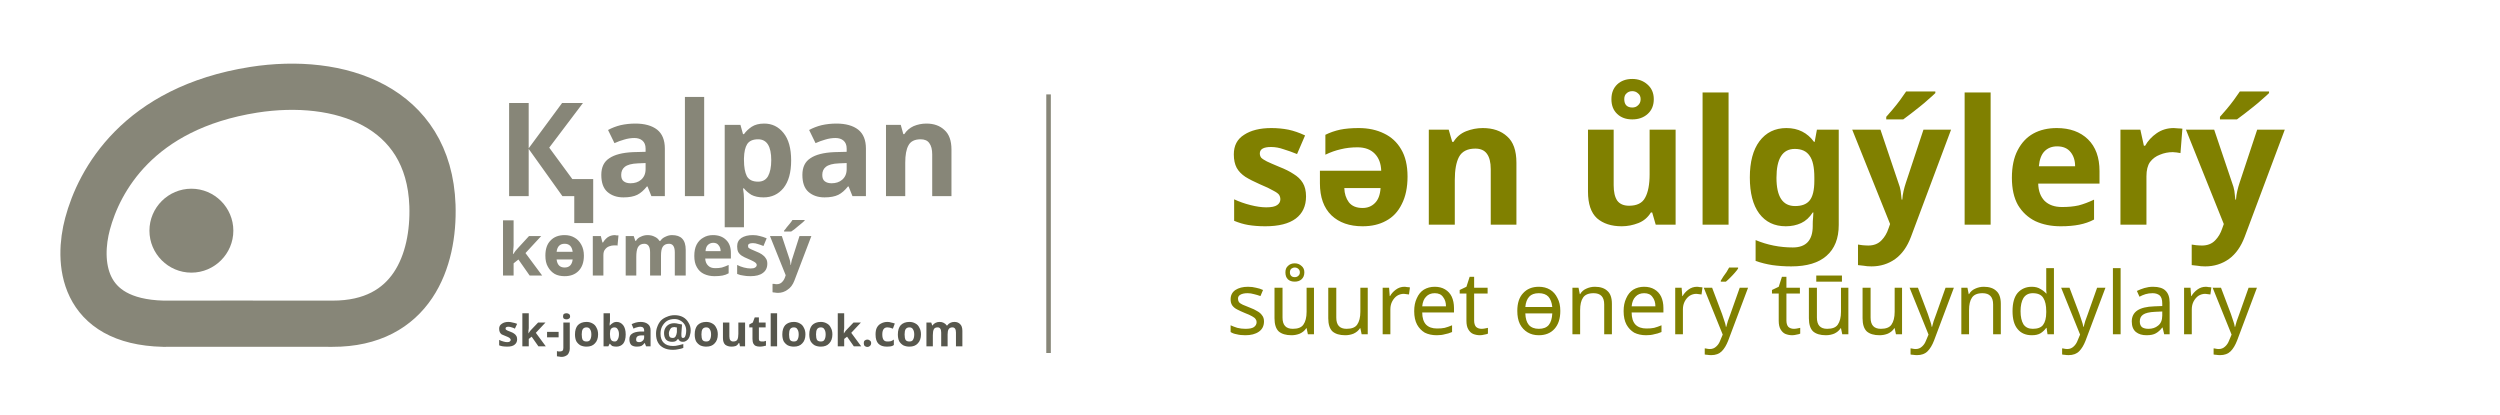
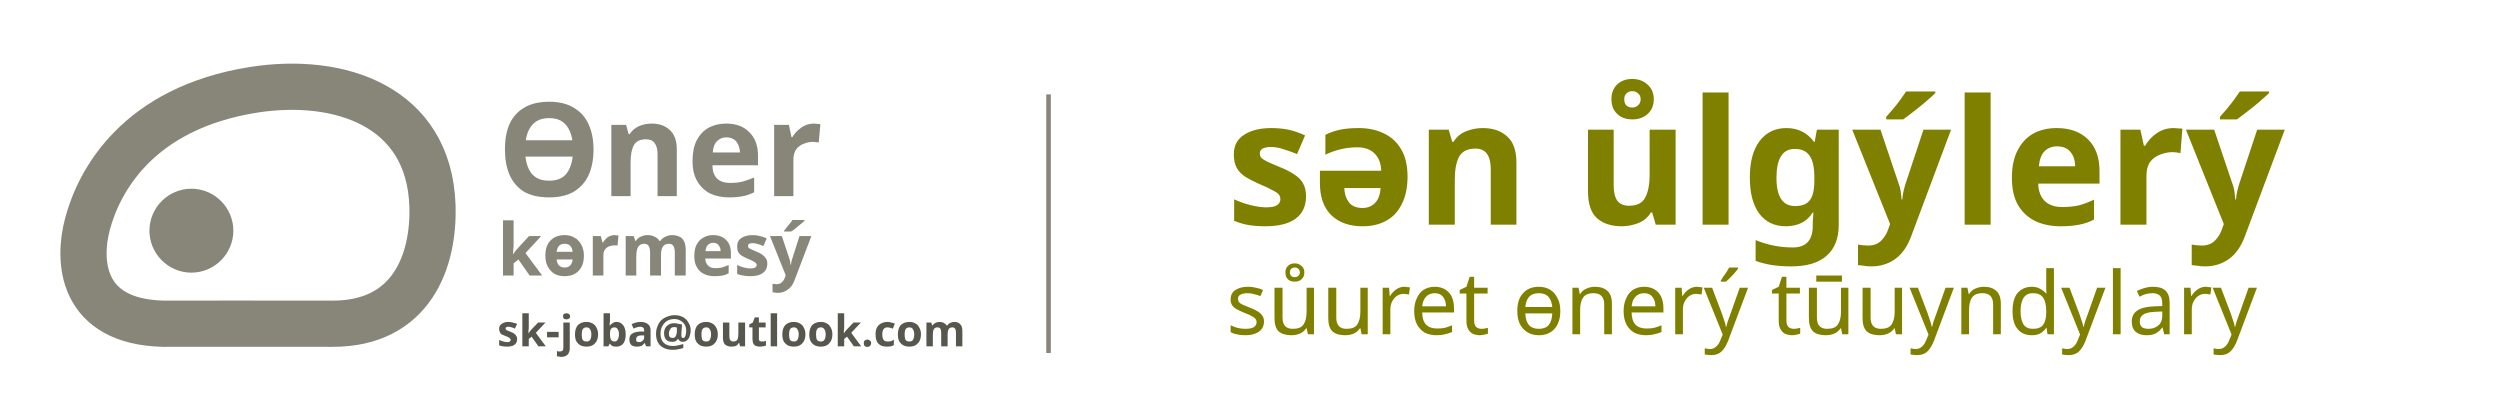
<svg xmlns="http://www.w3.org/2000/svg" width="460" height="76.358" viewBox="0 0 121.708 20.203" version="1.1" id="svg4436">
  <defs id="defs4433">
    <style type="text/css" id="style4624">
    .str0 {stroke:#6B470F;stroke-width:341.67;stroke-miterlimit:22.926}
    .fil0 {fill:none}
    .fil1 {fill:#6B470F}
   </style>
  </defs>
  <g id="layer1">
    <rect style="display:inline;fill:none;fill-opacity:1;stroke:none;stroke-width:1.487;stroke-miterlimit:4;stroke-dasharray:none;stroke-opacity:1" id="rect154481" width="121.444" height="20.203" x="0.234" y="0.234" />
    <path d="m 12.351,4.371 c -5.65,0.892 -7.533,4.441 -8.089,6.522 -0.486,1.804 -0.347,4.768 3.687,4.867 1.309,0 5.115,-0.008 8.237,0 3.876,0.008 4.956,-3.093 4.867,-5.759 -0.17,-4.842 -4.527,-6.283 -8.703,-5.63 z" style="display:inline;fill:none;stroke:#878678;stroke-width:2.25;stroke-linecap:butt;stroke-linejoin:miter;stroke-dasharray:none;stroke-opacity:1" id="path982-7" />
    <path d="m 7.275,11.23 c 0,-1.124 0.918,-2.043 2.042,-2.043 1.124,0 2.043,0.918 2.043,2.043 0,1.124 -0.918,2.043 -2.043,2.043 -1.124,0 -2.042,-0.918 -2.042,-2.043 z" style="display:inline;fill:#878678;fill-opacity:1;fill-rule:evenodd;stroke-width:1.058" id="path984-5" />
    <text xml:space="preserve" style="font-style:normal;font-variant:normal;font-weight:normal;font-stretch:normal;font-size:12.7px;line-height:0;font-family:sans-serif;-inkscape-font-specification:sans-serif;display:inline;fill:#878678;fill-opacity:1;stroke:none;stroke-width:1.058;stroke-miterlimit:4;stroke-dasharray:none" x="24.207" y="9.544" id="text2286">
-       <tspan style="font-style:normal;font-variant:normal;font-weight:bold;font-stretch:normal;font-size:6.35px;line-height:0.7;font-family:sans-serif;-inkscape-font-specification:'sans-serif Bold';fill:#878678;fill-opacity:1;stroke-width:1.058;stroke-miterlimit:4;stroke-dasharray:none" id="tspan56229" x="24.207" y="9.544">Қalpan</tspan>
+       <tspan style="font-style:normal;font-variant:normal;font-weight:bold;font-stretch:normal;font-size:6.35px;line-height:0.7;font-family:sans-serif;-inkscape-font-specification:'sans-serif Bold';fill:#878678;fill-opacity:1;stroke-width:1.058;stroke-miterlimit:4;stroke-dasharray:none" id="tspan56229" x="24.207" y="9.544">Өner</tspan>
      <tspan style="font-style:normal;font-variant:normal;font-weight:bold;font-stretch:normal;font-size:3.528px;line-height:0.6;font-family:sans-serif;-inkscape-font-specification:'sans-serif Bold';fill:#878678;fill-opacity:1;stroke-width:1.058;stroke-miterlimit:4;stroke-dasharray:none" id="tspan28353" x="24.207" y="13.416">kөrmesý</tspan>
      <tspan x="24.207" y="16.857" style="font-style:normal;font-variant:normal;font-weight:bold;font-stretch:normal;font-size:2.117px;line-height:0.3;font-family:sans-serif;-inkscape-font-specification:'sans-serif Bold';opacity:0.216;fill:#57574d;fill-opacity:1;stroke-width:1.058;stroke-miterlimit:4;stroke-dasharray:none" id="tspan2257">sk-joba@outlook.com</tspan>
    </text>
    <g id="Layer1063-5" transform="matrix(0.2645833,0,0,0.2645833,29.53372,-60.20745)">
      <path d="m 95.111,341.114 v 9.6 h 9.6 v -9.6 z" style="fill:#6b470f;fill-rule:evenodd;stroke:#ffcb00;stroke-width:0.567;stroke-linecap:butt;stroke-linejoin:miter;stroke-dasharray:none" id="path1115-0" />
      <path d="m 95.111,328.514 v 9.6 h 9.6 v -9.6 z" style="fill:#c6b93a;fill-rule:evenodd;stroke:#ffec00;stroke-width:0.567;stroke-linecap:butt;stroke-linejoin:miter;stroke-dasharray:none" id="path1117-8" />
      <path d="m 95.111,365.998 v 9.6 h 9.6 v -9.6 z" style="fill:#b1ad81;fill-rule:evenodd;stroke:#ffcb00;stroke-width:0.567;stroke-linecap:butt;stroke-linejoin:miter;stroke-dasharray:none" id="path1119-0" />
      <path d="m 95.111,353.665 v 9.6 h 9.6 v -9.6 z" style="fill:#878678;fill-rule:evenodd;stroke:#ffcb00;stroke-width:0.567;stroke-linecap:butt;stroke-linejoin:miter;stroke-dasharray:none" id="path1121-4" />
      <path d="m 95.007,316.666 v 9.6 h 9.6 v -9.6 z" style="fill:#57574d;fill-rule:evenodd;stroke:#ffcb00;stroke-width:0.567;stroke-linecap:butt;stroke-linejoin:miter;stroke-dasharray:none" id="path1123-1" />
    </g>
    <text xml:space="preserve" style="font-style:normal;font-variant:normal;font-weight:normal;font-stretch:normal;font-size:12.7px;line-height:0.4;font-family:sans-serif;-inkscape-font-specification:sans-serif;display:inline;fill:#878678;fill-opacity:1;stroke:none;stroke-width:1.058;stroke-miterlimit:4;stroke-dasharray:none" x="59.693" y="10.939" id="text2286-8">
      <tspan id="tspan21764-5" x="59.693" y="10.939" style="font-style:normal;font-variant:normal;font-weight:bold;font-stretch:normal;font-size:8.467px;font-family:sans-serif;-inkscape-font-specification:'sans-serif Bold';fill:#808000;fill-opacity:1;stroke-width:1.058;stroke-miterlimit:4;stroke-dasharray:none">sәn ůlgýlerý</tspan>
      <tspan x="59.693" y="16.272" style="font-style:normal;font-variant:normal;font-weight:normal;font-stretch:normal;font-size:4.233px;font-family:sans-serif;-inkscape-font-specification:sans-serif;fill:#808000;fill-opacity:1;stroke-width:1.058;stroke-miterlimit:4;stroke-dasharray:none" id="tspan73232-0">sůuret өnerý tūuyndylary</tspan>
    </text>
    <path style="fill:none;stroke:#878678;stroke-width:0.222px;stroke-linecap:butt;stroke-linejoin:miter;stroke-opacity:1" d="m 51.047,4.597 c 0,12.459 0,12.589 0,12.589" id="path111900" />
  </g>
</svg>
